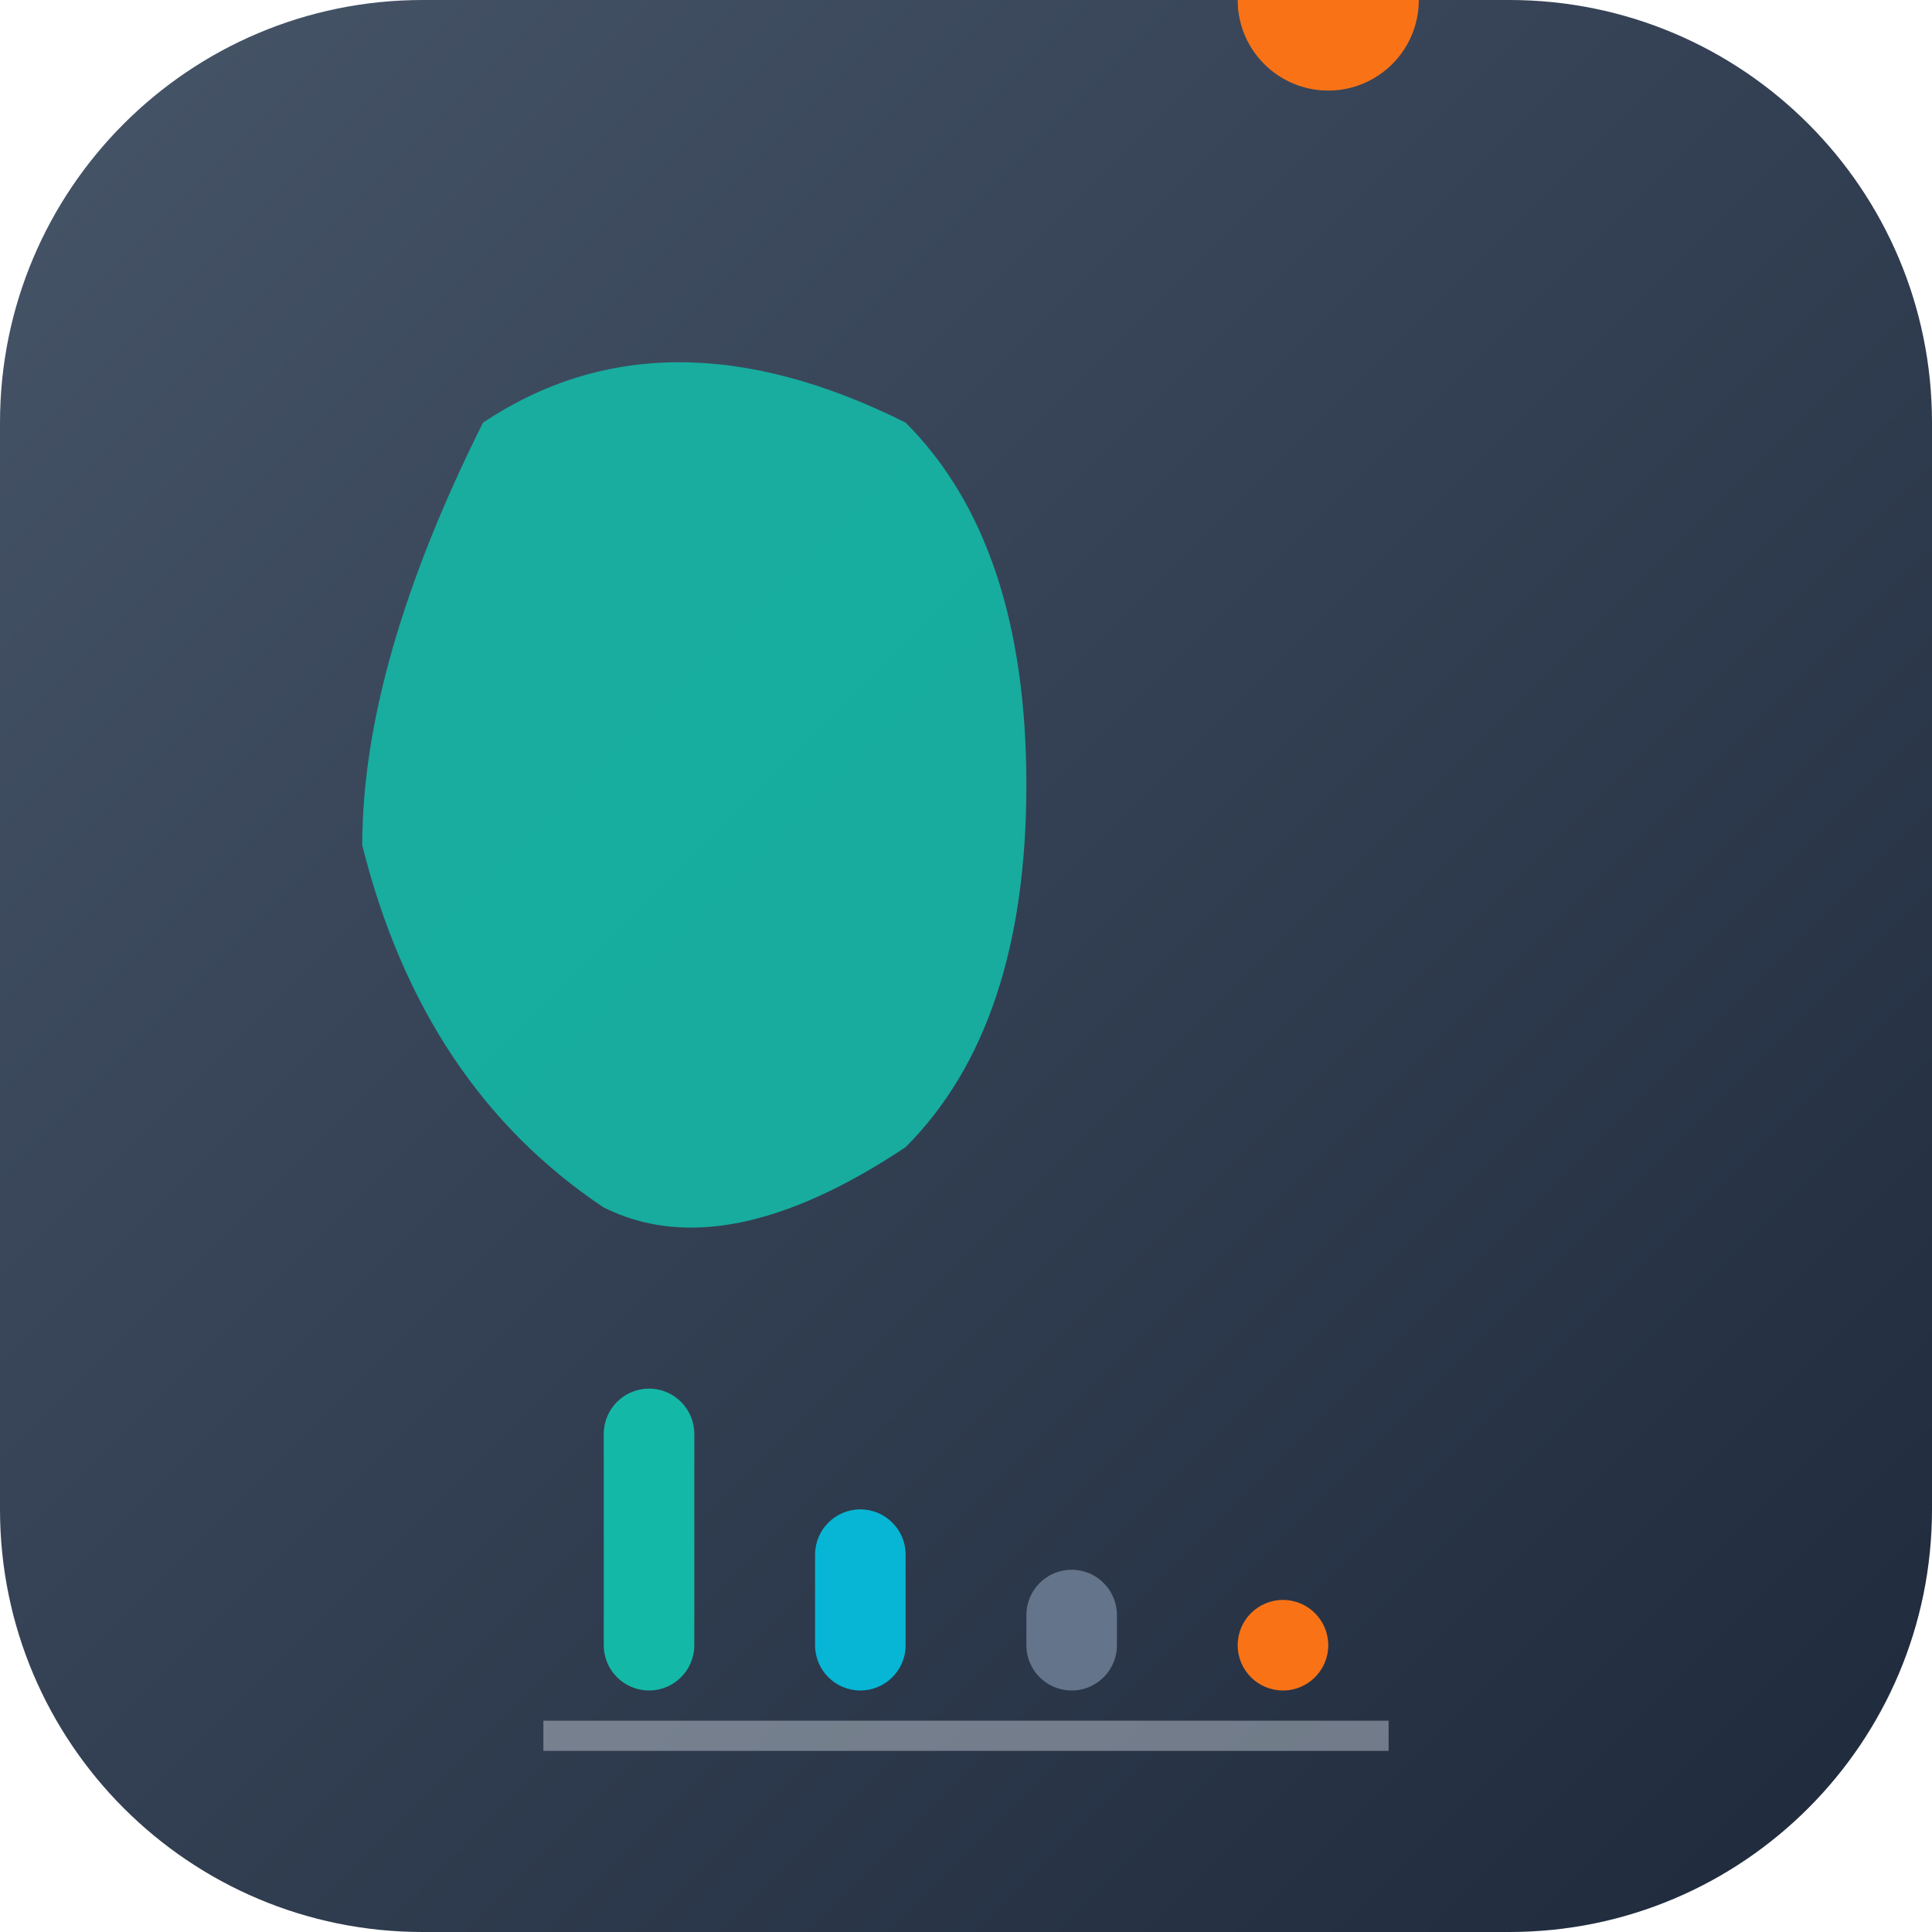
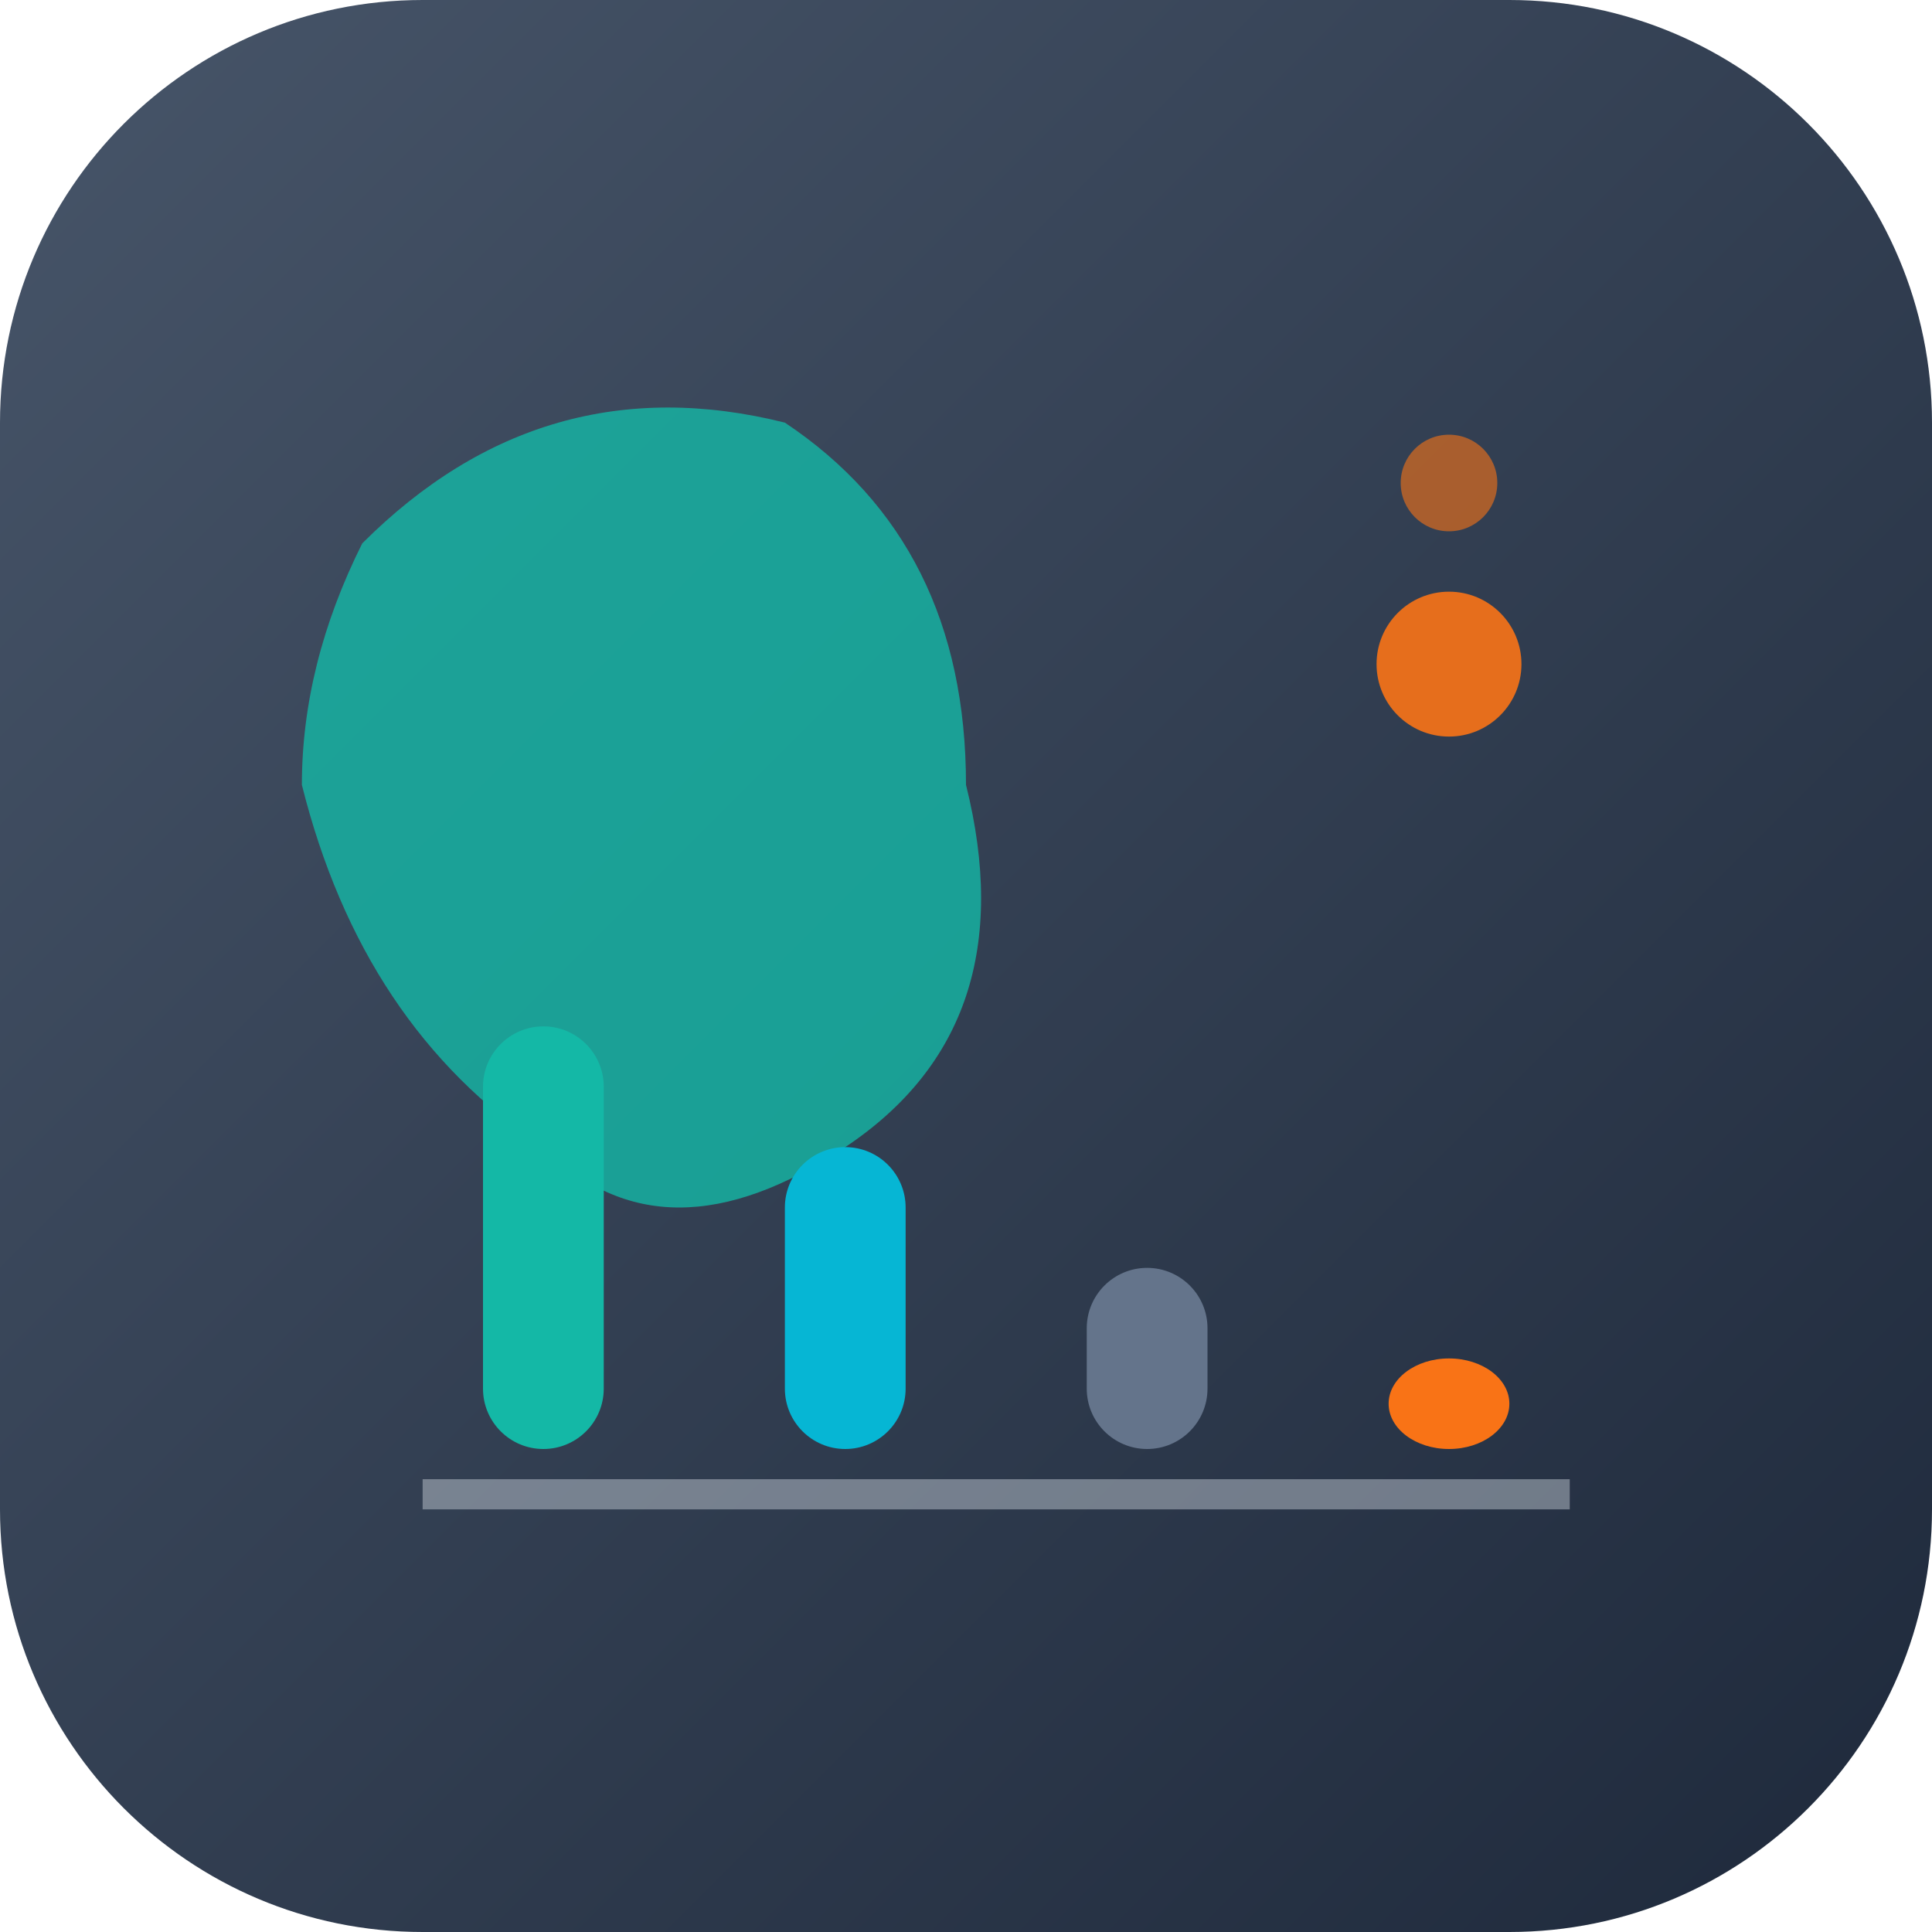
<svg xmlns="http://www.w3.org/2000/svg" width="32" height="32" viewBox="0 0 32 32" fill="none">
  <rect width="32" height="32" rx="7" fill="url(#gradient)" />
-   <path d="M 8 7 Q 11 5 15 7 Q 17 9 17 13 Q 17 17 15 19 Q 12 21 10 20 Q 7 18 6 14 Q 6 11 8 7 Z" fill="#14b8a6" opacity="0.9" />
-   <rect x="10" y="23" width="1.5" height="5" rx="0.75" fill="#14b8a6" />
-   <rect x="13.5" y="25" width="1.5" height="3" rx="0.75" fill="#06b6d4" />
-   <rect x="17" y="26" width="1.5" height="2" rx="0.75" fill="#64748b" />
-   <rect x="20.5" y="26.5" width="1.5" height="1.5" rx="0.75" fill="#f97316" />
-   <rect x="9" y="28.5" width="14" height="0.5" fill="#e2e8f0" opacity="0.4" />
-   <circle cx="22" y="12" r="1.5" fill="#f97316" />
+   <path d="M 6 9 Q 9 6 13 7 Q 16 9 16 13 Q 17 17 14 19 Q 11 21 9 19 Q 6 17 5 13 Q 5 11 6 9 Z" fill="#14b8a6" opacity="0.8" />
+   <rect x="8" y="17" width="2" height="7" rx="1" fill="#14b8a6" />
+   <rect x="13" y="19" width="2" height="5" rx="1" fill="#06b6d4" />
+   <rect x="18" y="21" width="2" height="3" rx="1" fill="#64748b" />
+   <rect x="23" y="22.5" width="2" height="1.5" rx="1" fill="#f97316" />
+   <rect x="7" y="24.5" width="19" height="0.5" fill="#e2e8f0" opacity="0.4" />
+   <circle cx="24" cy="11" r="1.2" fill="#f97316" opacity="0.9" />
+   <circle cx="24" cy="8" r="0.8" fill="#f97316" opacity="0.6" />
  <defs>
    <linearGradient id="gradient" x1="0%" y1="0%" x2="100%" y2="100%">
      <stop offset="0%" style="stop-color:#475569;stop-opacity:1" />
      <stop offset="100%" style="stop-color:#1e293b;stop-opacity:1" />
    </linearGradient>
  </defs>
</svg>
